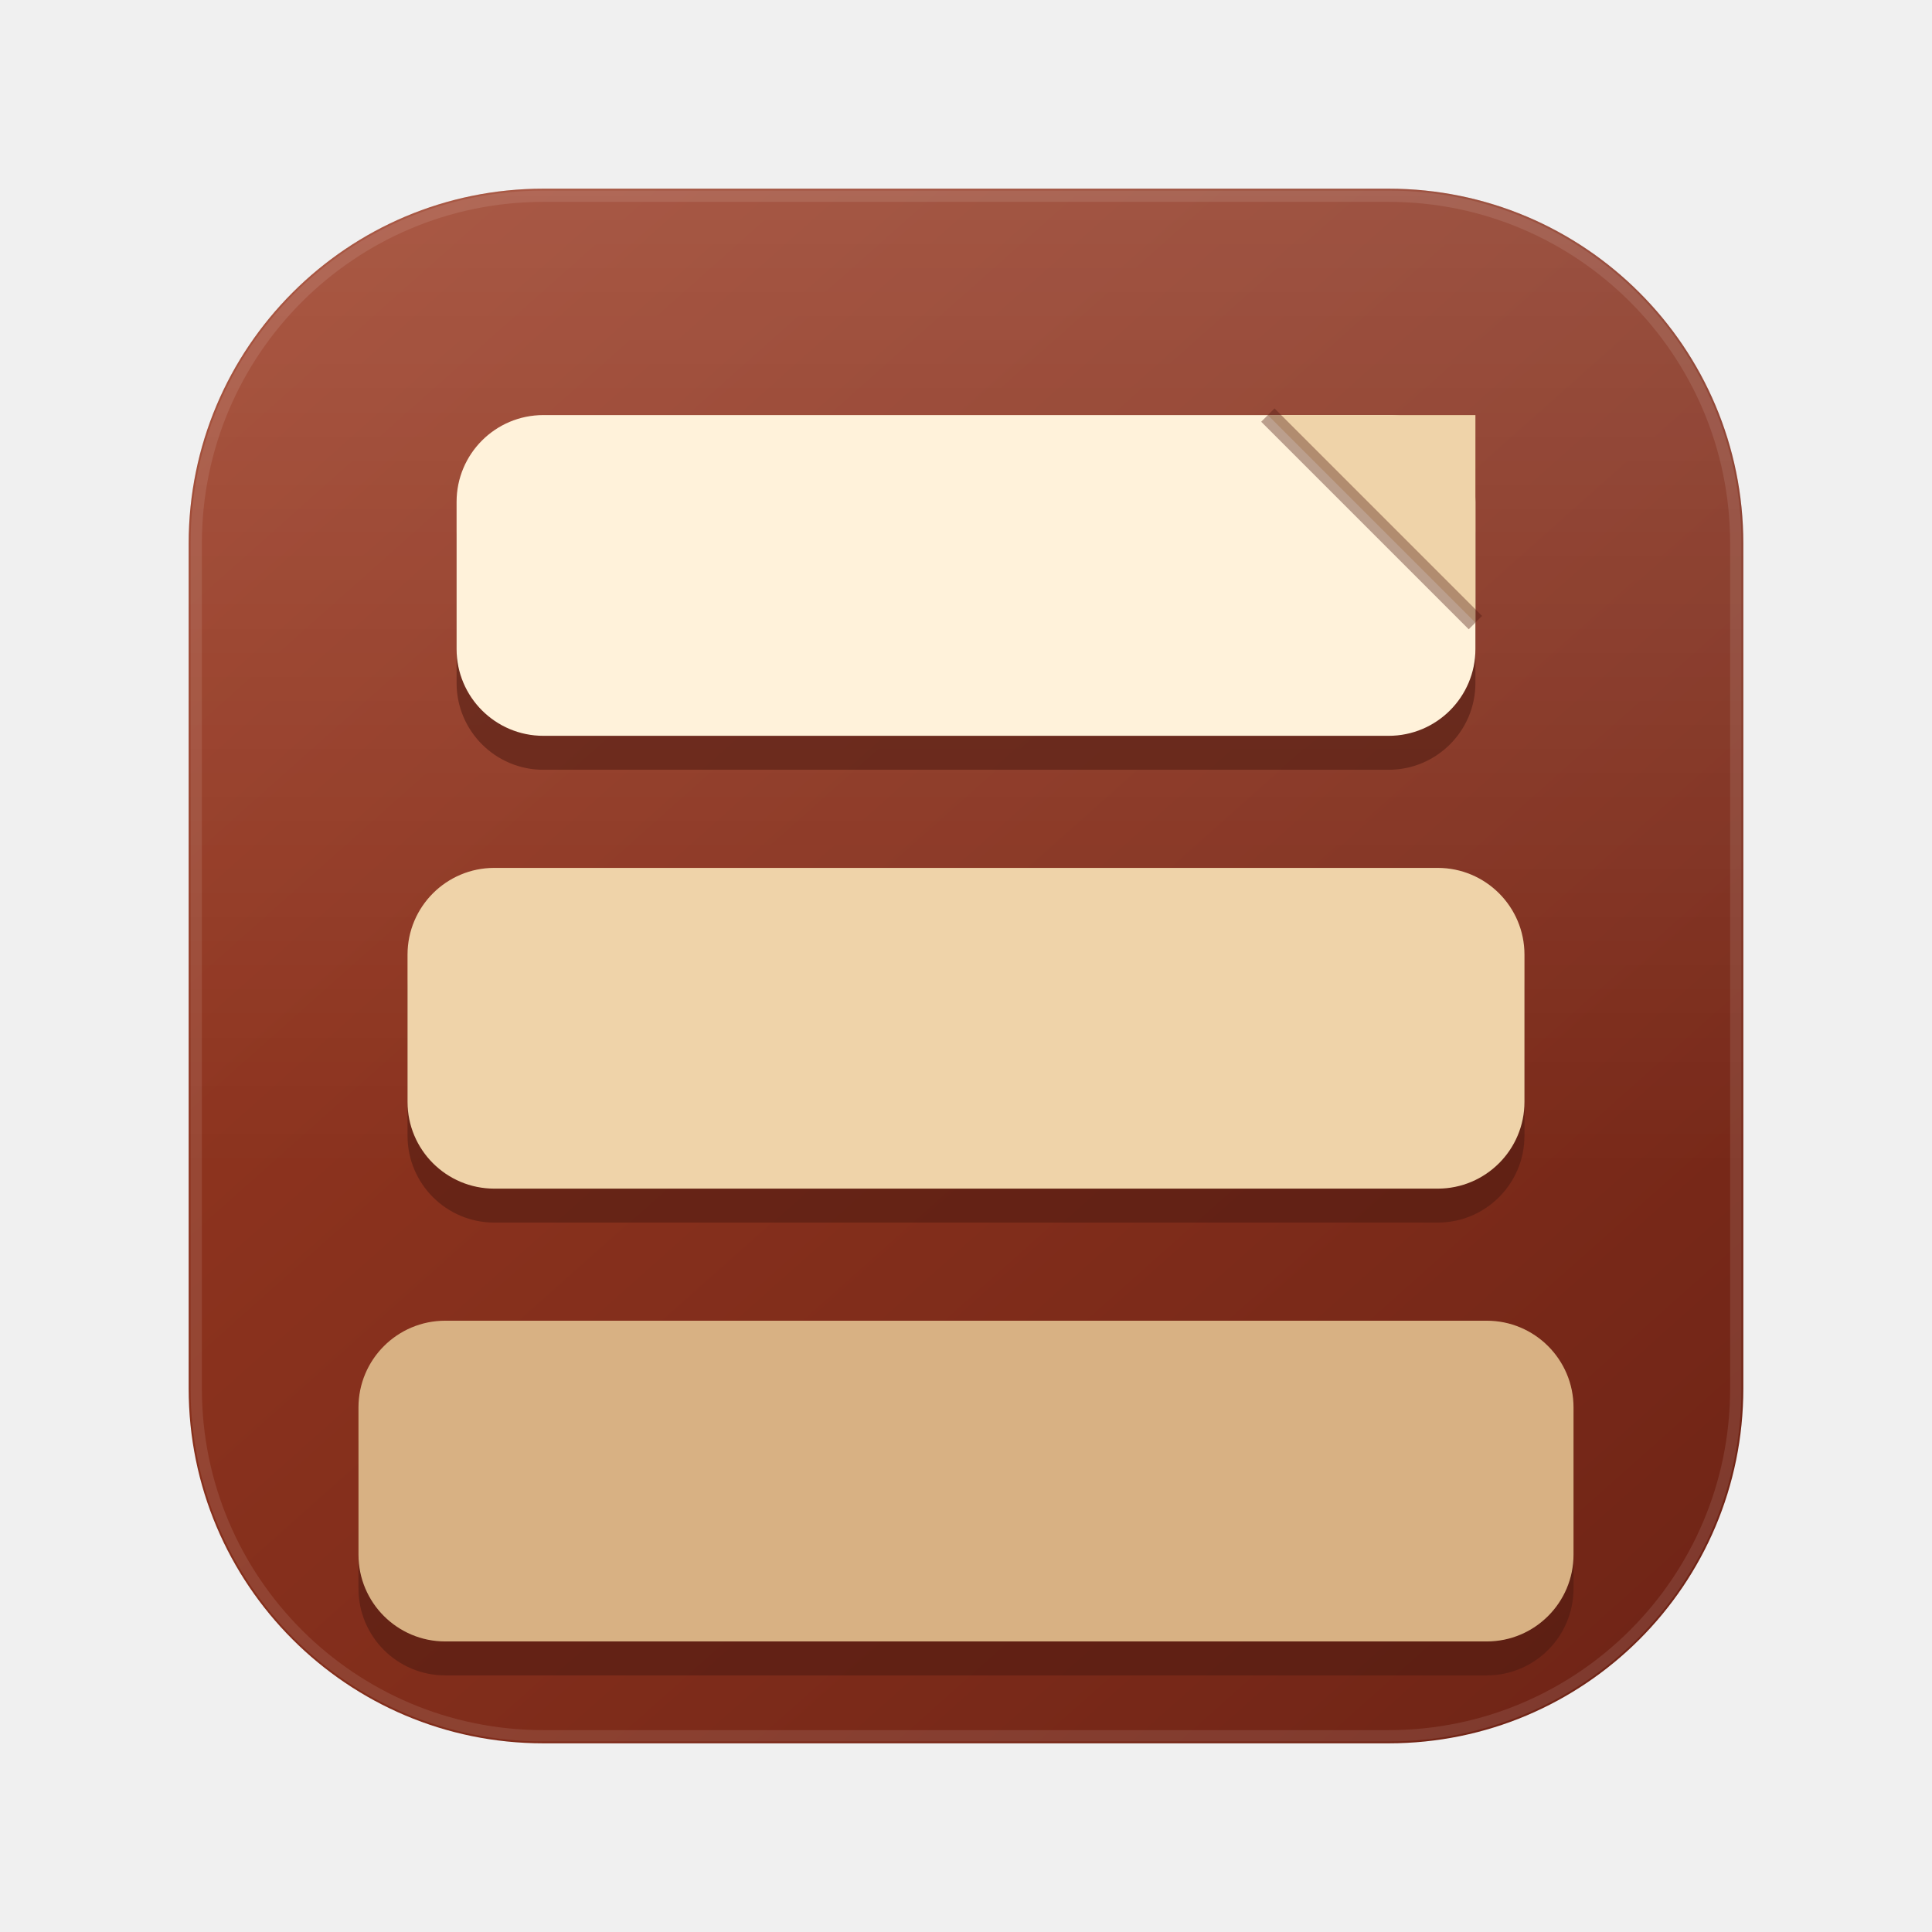
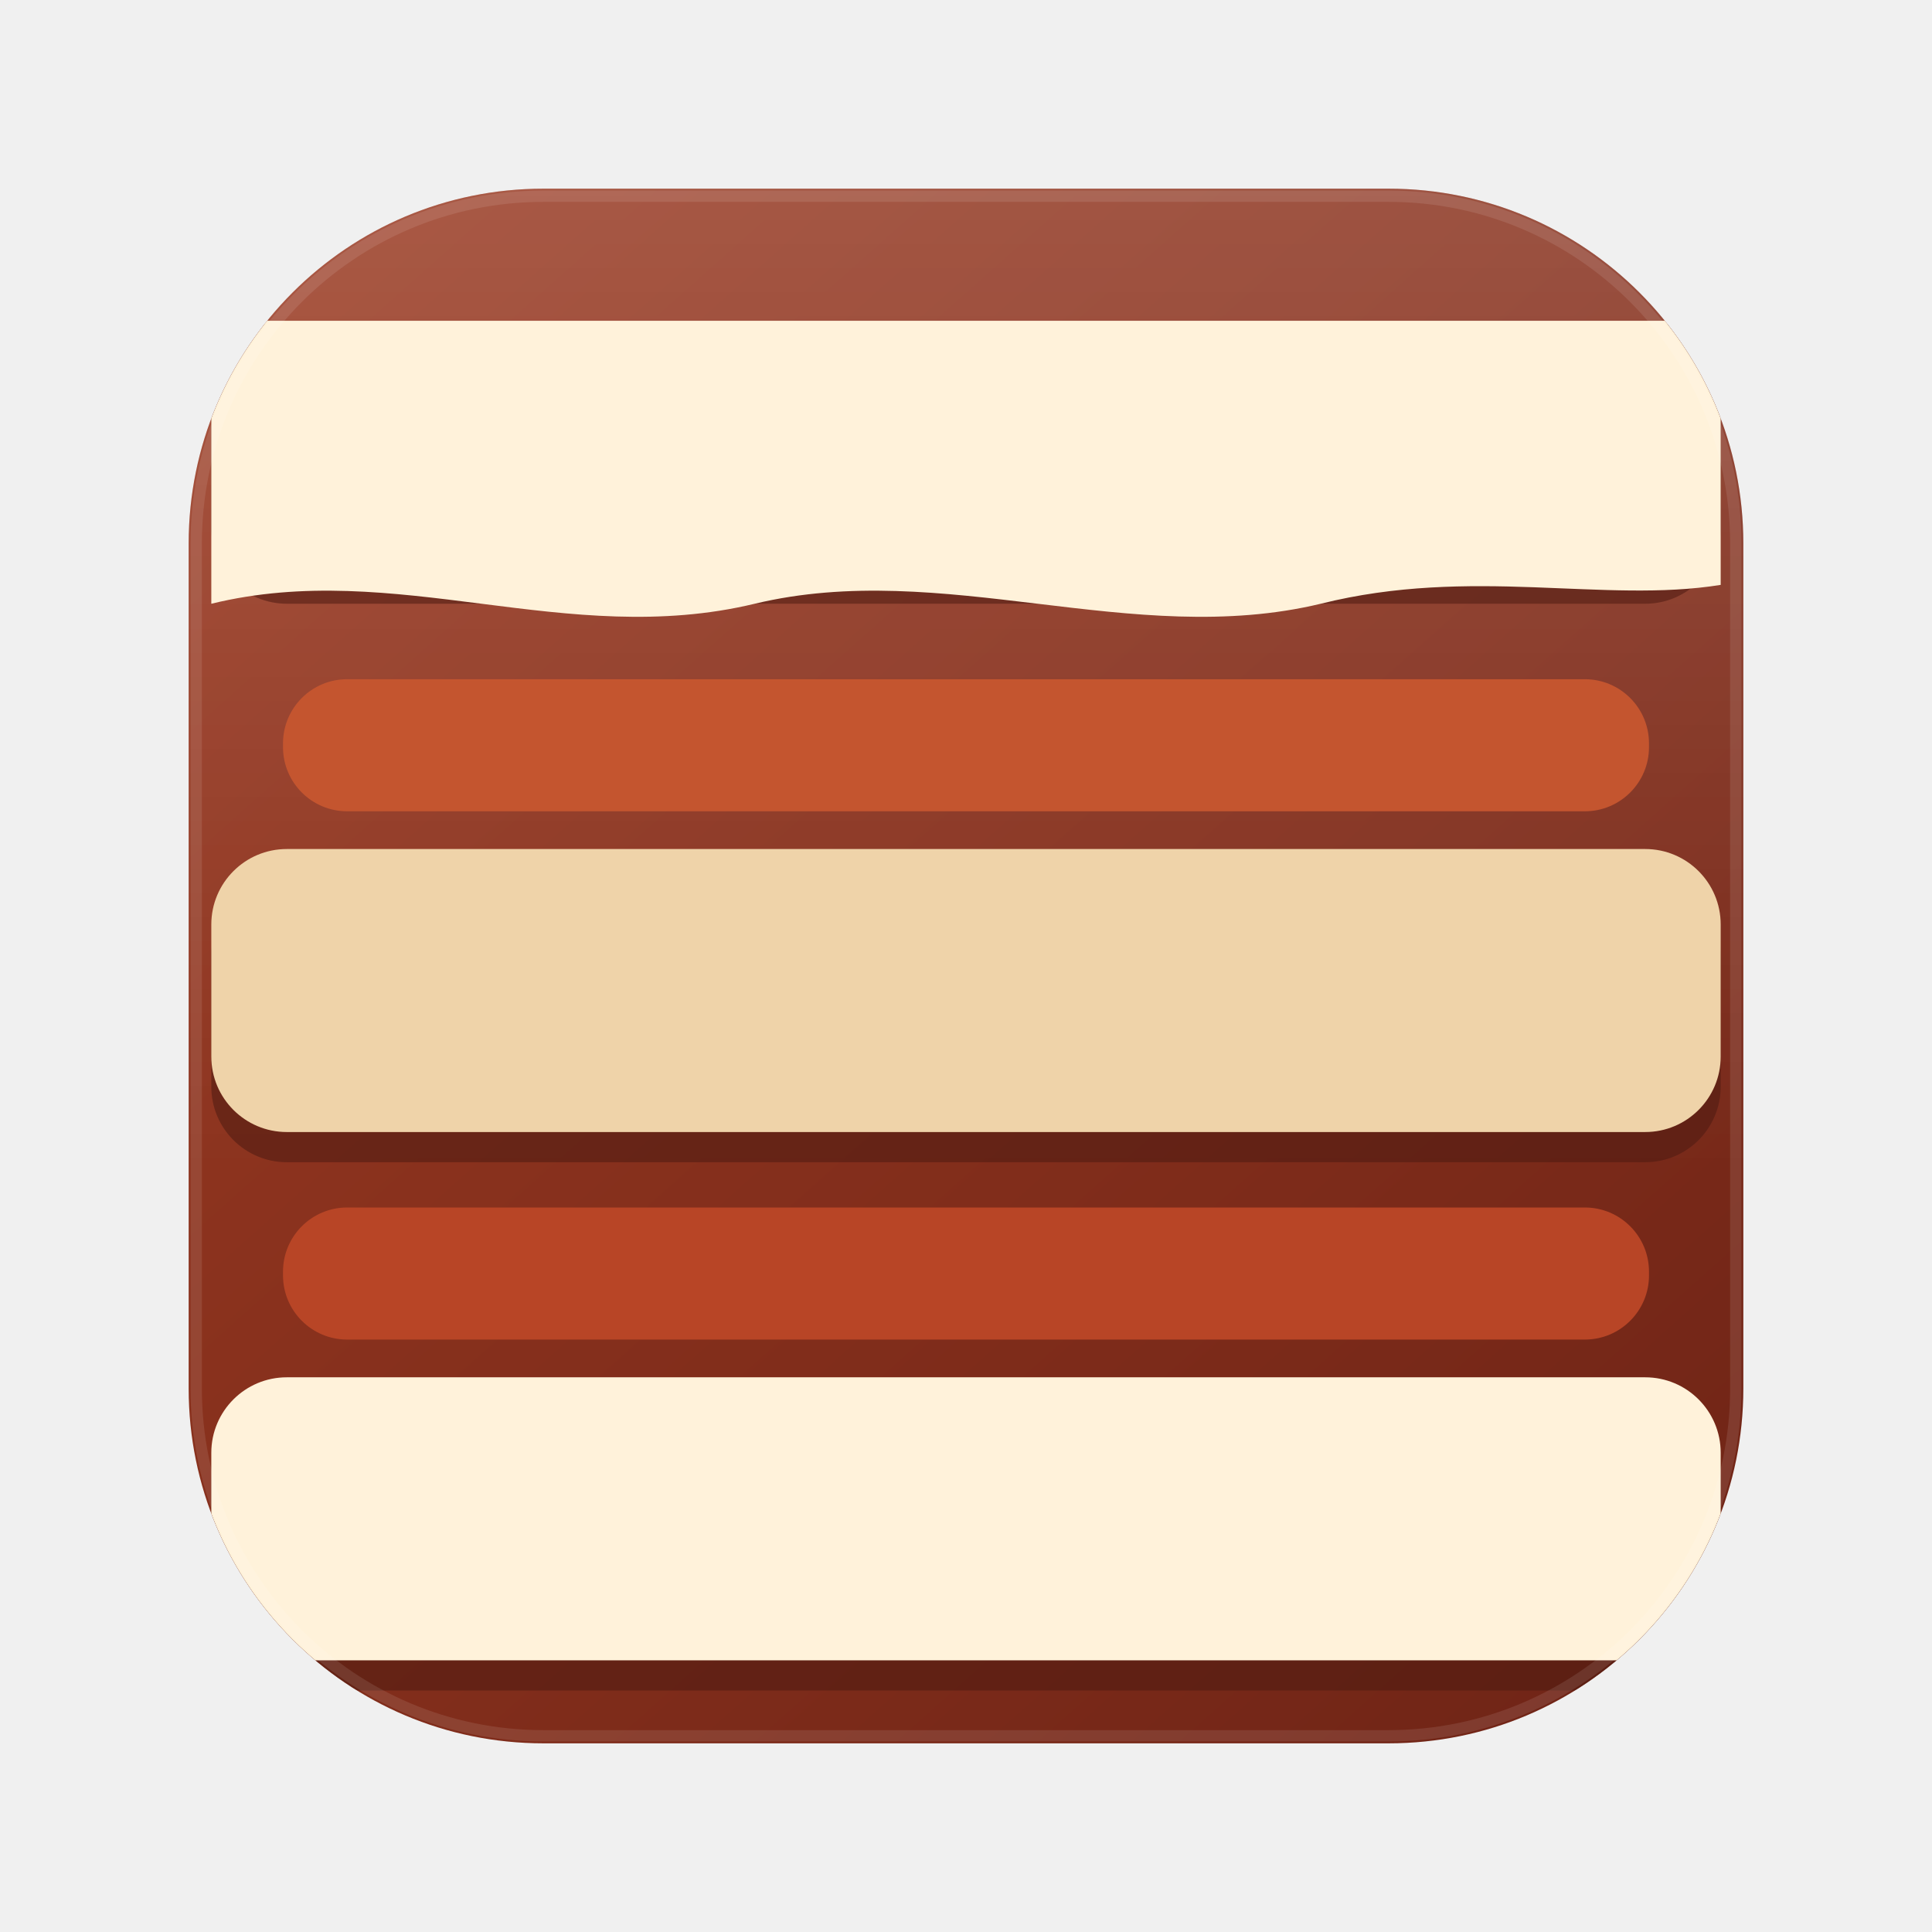
<svg xmlns="http://www.w3.org/2000/svg" viewBox="0 0 1024 1024" width="1024" height="1024">
  <defs>
    <linearGradient id="lasagna-bg" x1="150" y1="110" x2="880" y2="930" gradientUnits="userSpaceOnUse">
      <stop offset="0" stop-color="#9a3a22" />
      <stop offset="1" stop-color="#6f2416" />
    </linearGradient>
    <linearGradient id="lasagna-gloss" x1="0" y1="100" x2="0" y2="620" gradientUnits="userSpaceOnUse">
      <stop offset="0" stop-color="#ffffff" stop-opacity="0.16" />
      <stop offset="1" stop-color="#ffffff" stop-opacity="0" />
    </linearGradient>
    <clipPath id="lasagna-tile">
      <rect x="100" y="100" width="824" height="824" rx="188" />
    </clipPath>
  </defs>
  <rect x="100" y="100" width="824" height="824" rx="188" fill="url(#lasagna-bg)" />
  <g clip-path="url(#lasagna-tile)">
    <rect x="100" y="100" width="824" height="824" fill="url(#lasagna-gloss)" />
    <g>
-       <rect x="190" y="718" width="644" height="170" rx="46" fill="#4d1a11" opacity="0.55" />
-       <rect x="190" y="700" width="644" height="170" rx="46" fill="#d8b183" />
-       <rect x="216" y="478" width="592" height="170" rx="46" fill="#4d1a11" opacity="0.55" />
-       <rect x="216" y="460" width="592" height="170" rx="46" fill="#efd3a9" />
-       <rect x="242" y="238" width="540" height="170" rx="46" fill="#4d1a11" opacity="0.55" />
-       <rect x="242" y="220" width="540" height="170" rx="46" fill="#fff2da" />
-       <path d="M672 220 H782 V330 Z" fill="#efd3a9" />
-       <path d="M672 220 L782 330" stroke="#4d1a11" stroke-opacity="0.38" stroke-width="10" />
+       <rect x="112" y="170" width="800" height="150" rx="40" fill="#4d1a11" opacity="0.55" />
+       <path d="M112 320 C 210 296 300 344 400 320 C 500 296 600 344 700 320 C 780 300 850 320 912 310 L912 170 L112 170 Z" fill="#fff2da" />
+       <rect x="150" y="360" width="724" height="70" rx="34" fill="#c4552f" />
+       <rect x="112" y="466" width="800" height="150" rx="40" fill="#4d1a11" opacity="0.55" />
+       <rect x="112" y="450" width="800" height="150" rx="40" fill="#efd3a9" />
+       <rect x="150" y="640" width="724" height="70" rx="34" fill="#b84526" />
+       <rect x="112" y="746" width="800" height="150" rx="40" fill="#4d1a11" opacity="0.55" />
+       <rect x="112" y="730" width="800" height="150" rx="40" fill="#fff2da" />
    </g>
  </g>
  <rect x="104" y="104" width="816" height="816" rx="184" fill="none" stroke="#ffffff" stroke-opacity="0.10" stroke-width="6" />
</svg>
